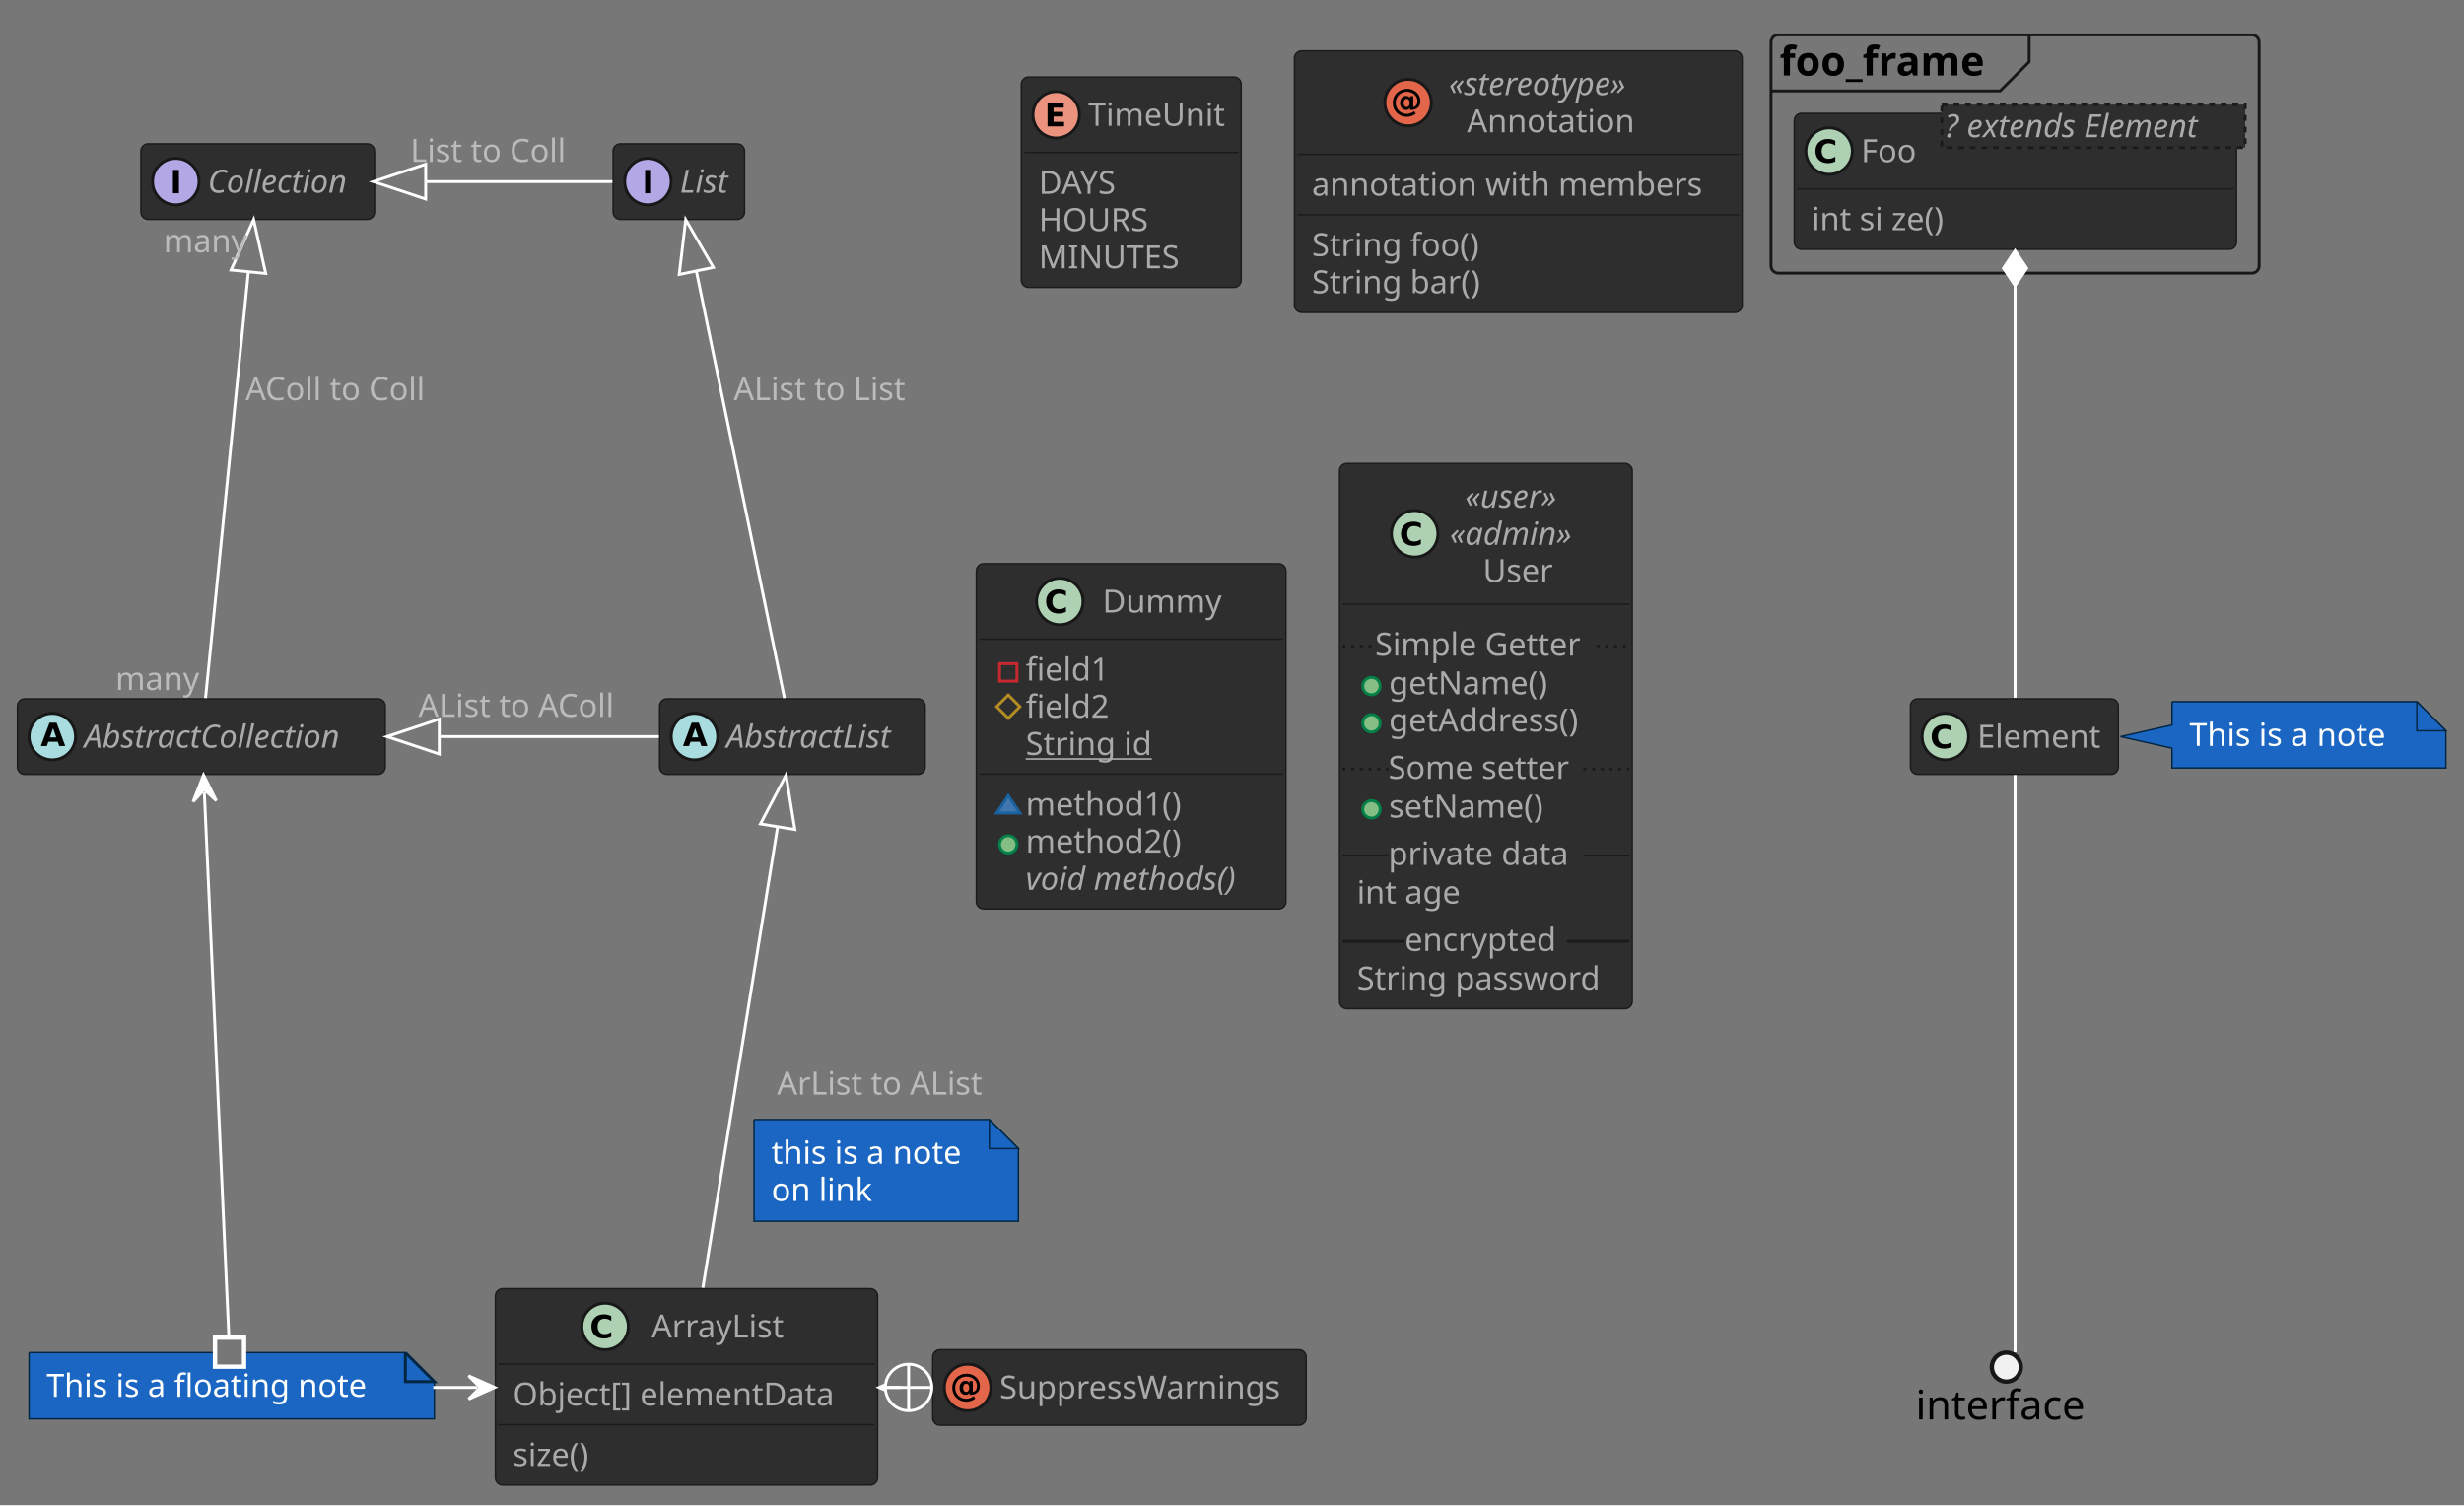
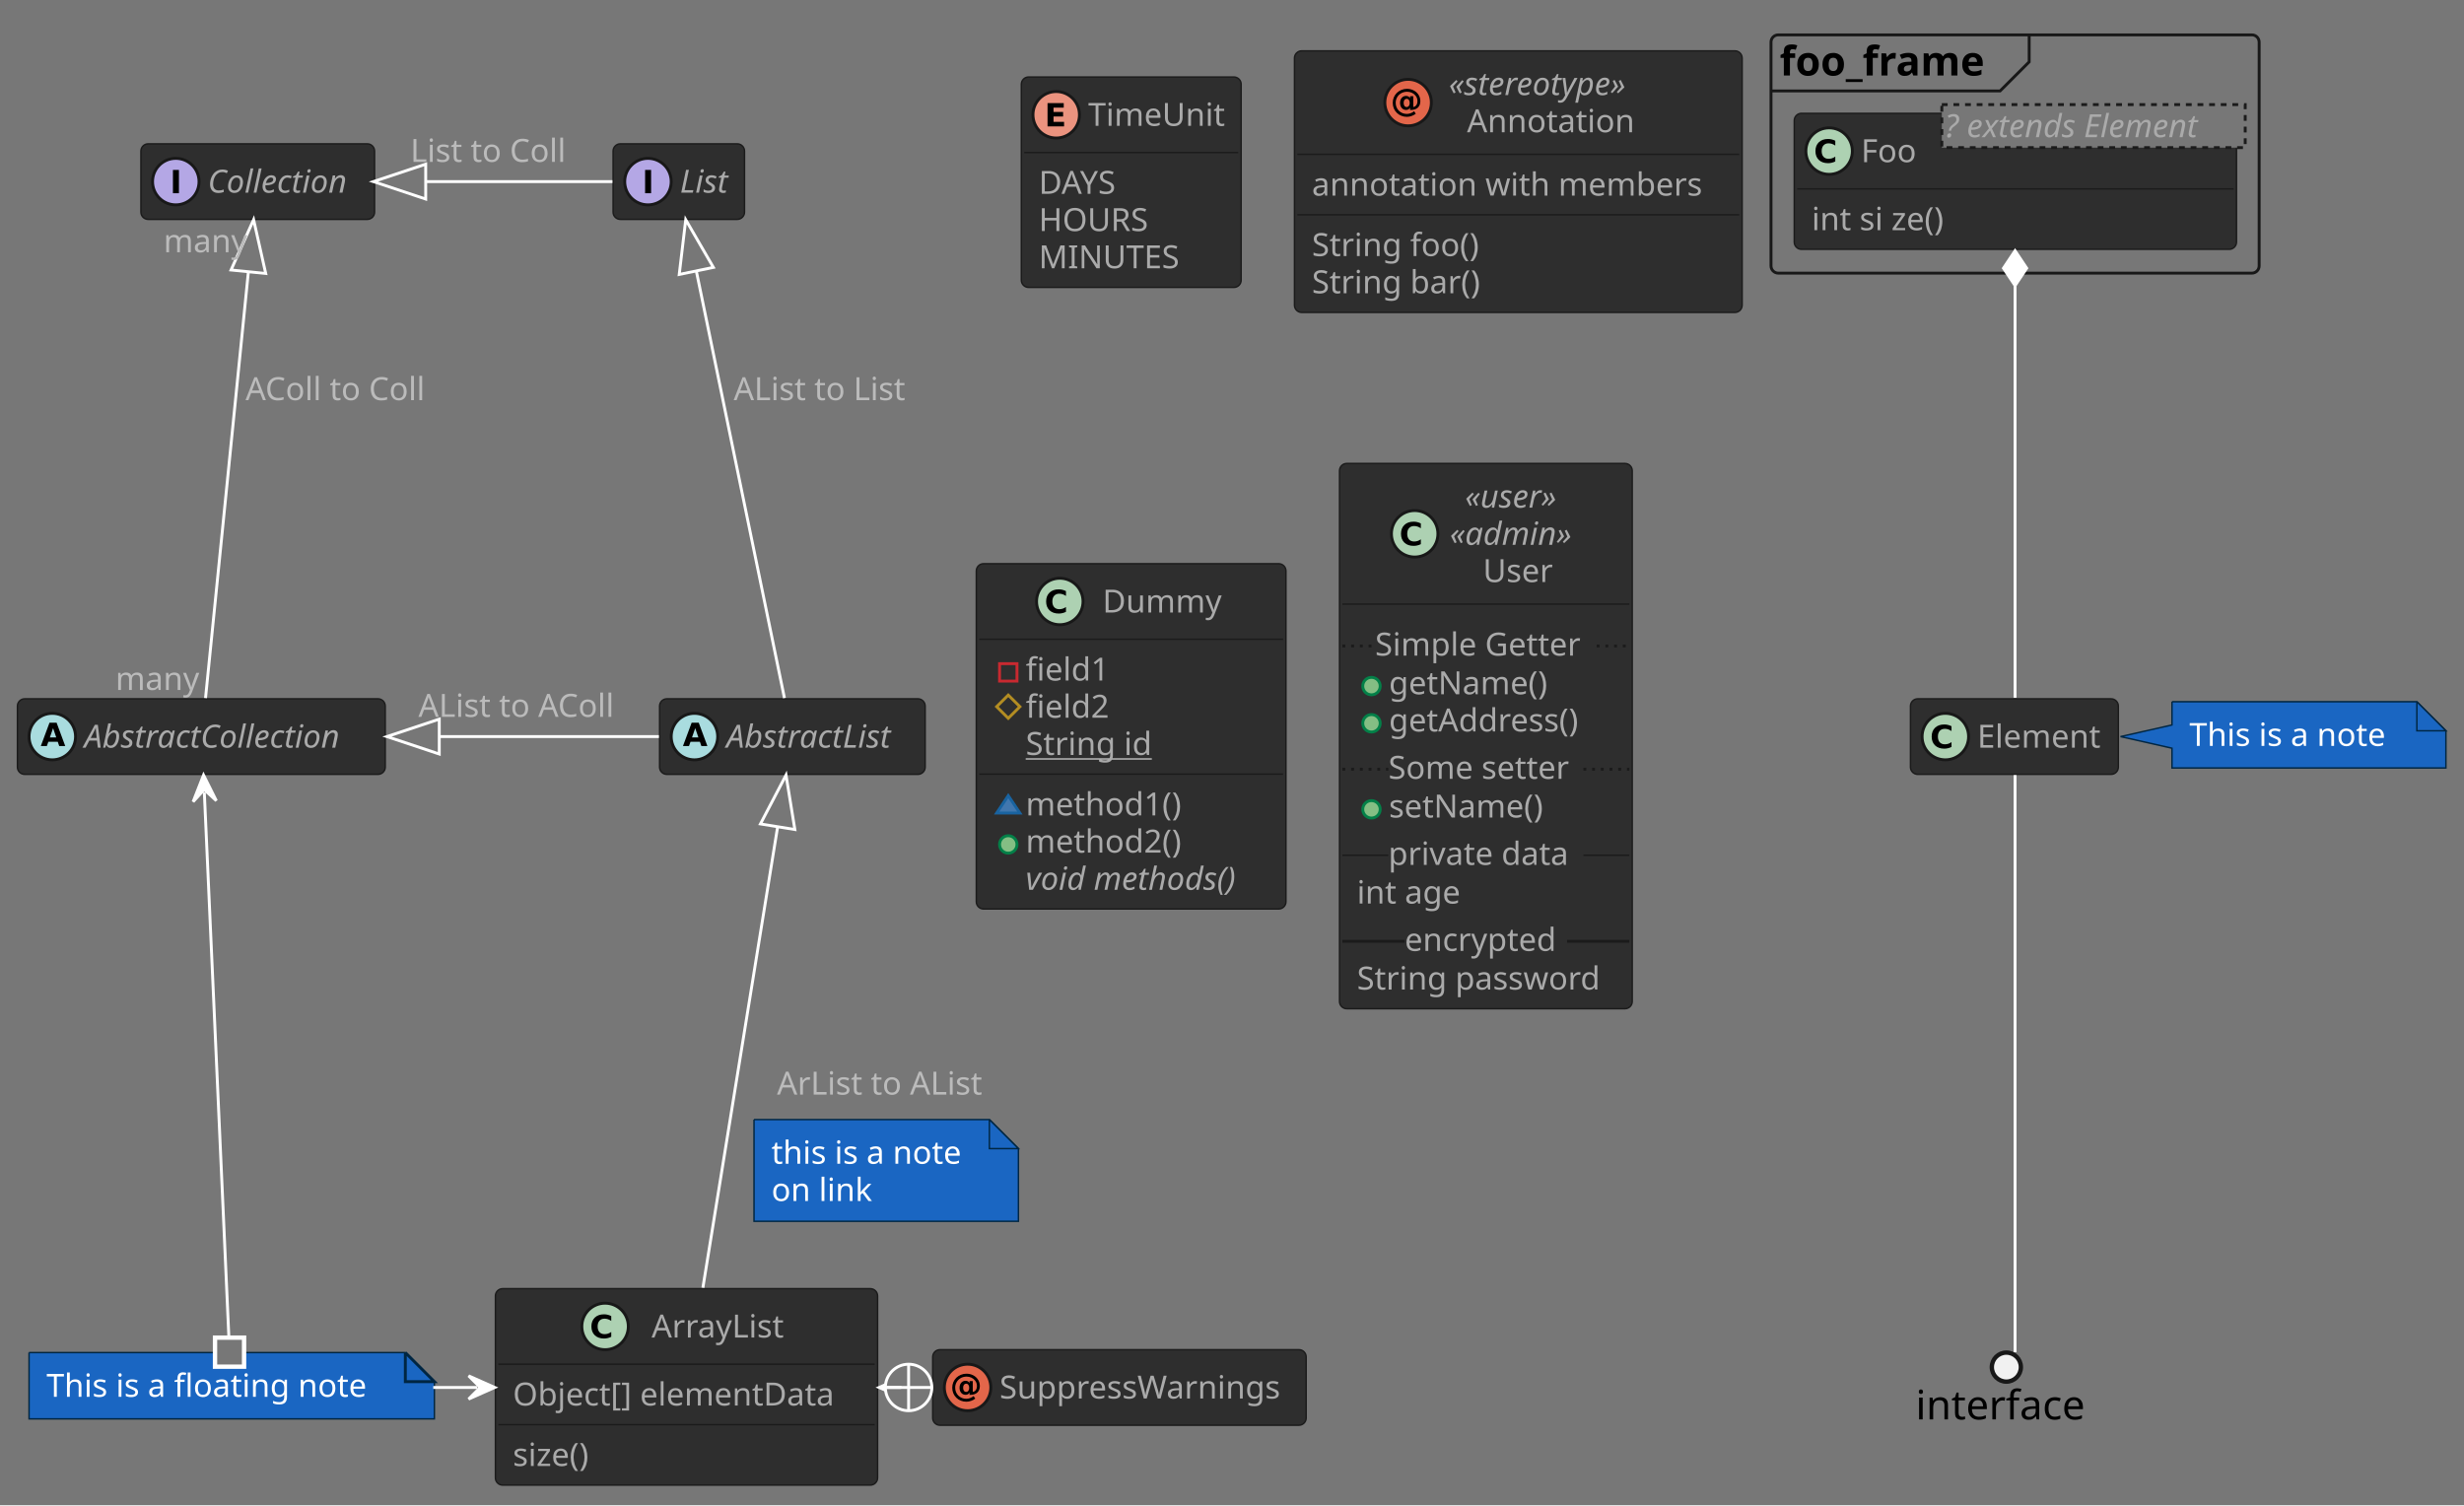
<svg xmlns="http://www.w3.org/2000/svg" contentStyleType="text/css" height="518px" preserveAspectRatio="none" style="width:848px;height:518px;background:#777777;" version="1.1" viewBox="0 0 848 518" width="848px" zoomAndPan="magnify">
  <defs />
  <g>
    <rect fill="#777777" height="518" style="stroke:none;stroke-width:1.0;" width="848" x="0" y="0" />
    <g id="cluster_foo_frame">
      <rect fill="none" height="82" rx="2.5" ry="2.5" style="stroke:#181818;stroke-width:1.0;" width="168" x="609.5" y="12" />
      <path d="M698.352,12 L698.352,21.297 L688.352,31.297 L609.5,31.297 " fill="none" style="stroke:#181818;stroke-width:1.0;" />
      <text fill="#000000" font-family="sans-serif" font-size="14" font-weight="bold" lengthAdjust="spacing" textLength="78.853" x="612.5" y="25.995">foo_frame</text>
    </g>
    <g id="elem_AbstractList">
      <rect codeLine="7" fill="#2E2E2E" height="26" id="AbstractList" rx="2.5" ry="2.5" style="stroke:#1B1B1B;stroke-width:0.5;" width="91.404" x="227" y="240.5" />
      <ellipse cx="239" cy="253.5" fill="#A9DCDF" rx="8" ry="8" style="stroke:#181818;stroke-width:1.0;" />
      <path d="M240.875,255.281 L237.641,255.281 L237.125,256.75 L235.047,256.75 L238.031,248.734 L240.484,248.734 L243.453,256.75 L241.375,256.75 L240.875,255.281 Z M238.156,253.797 L240.359,253.797 L239.266,250.609 L238.156,253.797 Z " fill="#000000" />
      <text fill="#AAAAAA" font-family="Verdana" font-size="11" font-style="italic" lengthAdjust="spacing" textLength="65.404" x="250" y="257.308">AbstractList</text>
    </g>
    <g id="elem_AbstractCollection">
      <rect codeLine="8" fill="#2E2E2E" height="26" id="AbstractCollection" rx="2.5" ry="2.5" style="stroke:#1B1B1B;stroke-width:0.5;" width="126.585" x="6" y="240.5" />
      <ellipse cx="18" cy="253.5" fill="#A9DCDF" rx="8" ry="8" style="stroke:#181818;stroke-width:1.0;" />
      <path d="M19.875,255.281 L16.641,255.281 L16.125,256.75 L14.047,256.75 L17.031,248.734 L19.484,248.734 L22.453,256.75 L20.375,256.75 L19.875,255.281 Z M17.156,253.797 L19.359,253.797 L18.266,250.609 L17.156,253.797 Z " fill="#000000" />
      <text fill="#AAAAAA" font-family="Verdana" font-size="11" font-style="italic" lengthAdjust="spacing" textLength="100.585" x="29" y="257.308">AbstractCollection</text>
    </g>
    <g id="elem_List">
      <rect codeLine="9" fill="#2E2E2E" height="26" id="List" rx="2.5" ry="2.5" style="stroke:#1B1B1B;stroke-width:0.5;" width="45.228" x="211" y="49.5" />
      <ellipse cx="223" cy="62.5" fill="#B4A7E5" rx="8" ry="8" style="stroke:#181818;stroke-width:1.0;" />
      <path d="M222.016,58.484 L224.078,58.484 L224.078,66.5 L222.016,66.5 L222.016,58.484 Z " fill="#000000" />
      <text fill="#AAAAAA" font-family="Verdana" font-size="11" font-style="italic" lengthAdjust="spacing" textLength="19.229" x="234" y="66.308">List</text>
    </g>
    <g id="elem_Collection">
      <rect codeLine="10" fill="#2E2E2E" height="26" id="Collection" rx="2.5" ry="2.5" style="stroke:#1B1B1B;stroke-width:0.5;" width="80.409" x="48.5" y="49.5" />
      <ellipse cx="60.5" cy="62.5" fill="#B4A7E5" rx="8" ry="8" style="stroke:#181818;stroke-width:1.0;" />
      <path d="M59.516,58.484 L61.578,58.484 L61.578,66.5 L59.516,66.5 L59.516,58.484 Z " fill="#000000" />
      <text fill="#AAAAAA" font-family="Verdana" font-size="11" font-style="italic" lengthAdjust="spacing" textLength="54.409" x="71.5" y="66.308">Collection</text>
    </g>
    <g id="elem_ArrayList">
      <rect codeLine="20" fill="#2E2E2E" height="67.609" id="ArrayList" rx="2.5" ry="2.5" style="stroke:#1B1B1B;stroke-width:0.5;" width="131.528" x="170.5" y="443.5" />
      <ellipse cx="208.24" cy="456.5" fill="#ADD1B2" rx="8" ry="8" style="stroke:#181818;stroke-width:1.0;" />
      <path d="M210.365,460.062 Q209.787,460.359 209.162,460.5 Q208.552,460.656 207.88,460.656 Q205.88,460.656 204.708,459.547 Q203.537,458.422 203.537,456.5 Q203.537,454.578 204.708,453.453 Q205.88,452.328 207.88,452.328 Q208.552,452.328 209.162,452.484 Q209.787,452.641 210.365,452.938 L210.365,454.594 Q209.787,454.203 209.224,454.016 Q208.662,453.828 208.052,453.828 Q206.943,453.828 206.302,454.547 Q205.677,455.25 205.677,456.5 Q205.677,457.734 206.302,458.453 Q206.943,459.156 208.052,459.156 Q208.662,459.156 209.224,458.984 Q209.787,458.797 210.365,458.406 L210.365,460.062 Z " fill="#000000" />
      <text fill="#AAAAAA" font-family="Verdana" font-size="11" lengthAdjust="spacing" textLength="49.049" x="224.24" y="460.308">ArrayList</text>
      <line style="stroke:#1B1B1B;stroke-width:0.5;" x1="171.5" x2="301.028" y1="469.5" y2="469.5" />
      <text fill="#AAAAAA" font-family="sans-serif" font-size="11" lengthAdjust="spacing" textLength="119.528" x="176.5" y="483.71">Object[] elementData</text>
      <line style="stroke:#1B1B1B;stroke-width:0.5;" x1="171.5" x2="301.028" y1="490.305" y2="490.305" />
      <text fill="#AAAAAA" font-family="sans-serif" font-size="11" lengthAdjust="spacing" textLength="29.912" x="176.5" y="504.515">size()</text>
    </g>
    <g id="elem_TimeUnit">
      <rect codeLine="25" fill="#2E2E2E" height="72.414" id="TimeUnit" rx="2.5" ry="2.5" style="stroke:#1B1B1B;stroke-width:0.5;" width="75.65" x="351.5" y="26.5" />
      <ellipse cx="363.5" cy="39.5" fill="#EB937F" rx="8" ry="8" style="stroke:#181818;stroke-width:1.0;" />
      <path d="M360.516,35.484 L366.094,35.484 L366.094,37.047 L362.578,37.047 L362.578,38.531 L365.875,38.531 L365.875,40.094 L362.578,40.094 L362.578,41.938 L366.203,41.938 L366.203,43.5 L360.516,43.5 L360.516,35.484 Z " fill="#000000" />
      <text fill="#AAAAAA" font-family="Verdana" font-size="11" lengthAdjust="spacing" textLength="49.65" x="374.5" y="43.308">TimeUnit</text>
      <line style="stroke:#1B1B1B;stroke-width:0.5;" x1="352.5" x2="426.15" y1="52.5" y2="52.5" />
      <text fill="#AAAAAA" font-family="sans-serif" font-size="11" lengthAdjust="spacing" textLength="29.697" x="357.5" y="66.71">DAYS</text>
      <text fill="#AAAAAA" font-family="sans-serif" font-size="11" lengthAdjust="spacing" textLength="39.606" x="357.5" y="79.515">HOURS</text>
      <text fill="#AAAAAA" font-family="sans-serif" font-size="11" lengthAdjust="spacing" textLength="49.666" x="357.5" y="92.32">MINUTES</text>
    </g>
    <g id="elem_SuppressWarnings">
      <rect codeLine="31" fill="#2E2E2E" height="26" id="SuppressWarnings" rx="2.5" ry="2.5" style="stroke:#1B1B1B;stroke-width:0.5;" width="128.523" x="321" y="464.5" />
      <ellipse cx="333" cy="477.5" fill="#E3664A" rx="8" ry="8" style="stroke:#181818;stroke-width:1.0;" />
      <path d="M331.469,477.609 Q331.469,478.266 331.75,478.656 Q332.031,479.031 332.516,479.031 Q332.984,479.031 333.266,478.656 Q333.562,478.266 333.562,477.609 Q333.562,476.953 333.266,476.578 Q332.984,476.203 332.5,476.203 Q332.031,476.203 331.75,476.578 Q331.469,476.953 331.469,477.609 Z M333.672,479.219 Q333.5,479.609 333.141,479.828 Q332.797,480.031 332.312,480.031 Q331.391,480.031 330.812,479.359 Q330.234,478.688 330.234,477.609 Q330.234,476.547 330.812,475.875 Q331.391,475.203 332.312,475.203 Q332.797,475.203 333.141,475.422 Q333.5,475.625 333.672,476.016 L333.672,475.312 L334.781,475.312 L334.781,479.031 Q335.453,478.922 335.828,478.391 Q336.219,477.844 336.219,477 Q336.219,476.469 336.062,476 Q335.906,475.531 335.594,475.141 Q335.078,474.484 334.312,474.125 Q333.547,473.766 332.656,473.766 Q332.031,473.766 331.453,473.938 Q330.891,474.094 330.406,474.422 Q329.609,474.938 329.172,475.781 Q328.734,476.609 328.734,477.578 Q328.734,478.391 329.016,479.094 Q329.297,479.781 329.844,480.328 Q330.391,480.844 331.078,481.125 Q331.781,481.406 332.562,481.406 Q333.234,481.406 333.906,481.141 Q334.594,480.891 335.078,480.469 L335.641,481.344 Q334.969,481.859 334.172,482.125 Q333.391,482.406 332.578,482.406 Q331.578,482.406 330.688,482.047 Q329.812,481.703 329.125,481.031 Q328.438,480.359 328.078,479.484 Q327.719,478.594 327.719,477.578 Q327.719,476.609 328.078,475.719 Q328.453,474.828 329.125,474.156 Q329.812,473.5 330.703,473.141 Q331.609,472.766 332.578,472.766 Q333.781,472.766 334.766,473.234 Q335.75,473.688 336.406,474.547 Q336.812,475.078 337.016,475.703 Q337.219,476.312 337.219,476.984 Q337.219,478.438 336.344,479.25 Q335.469,480.047 333.875,480.047 L333.672,480.047 L333.672,479.219 Z " fill="#000000" />
      <text fill="#AAAAAA" font-family="Verdana" font-size="11" lengthAdjust="spacing" textLength="102.523" x="344" y="481.308">SuppressWarnings</text>
    </g>
    <g id="elem_Annotation">
      <rect codeLine="33" fill="#2E2E2E" height="90.023" id="Annotation" rx="2.5" ry="2.5" style="stroke:#1B1B1B;stroke-width:0.5;" width="154.071" x="445.5" y="17.5" />
      <ellipse cx="484.603" cy="35.305" fill="#E3664A" rx="8" ry="8" style="stroke:#181818;stroke-width:1.0;" />
      <path d="M483.072,35.414 Q483.072,36.07 483.353,36.461 Q483.635,36.836 484.119,36.836 Q484.588,36.836 484.869,36.461 Q485.166,36.07 485.166,35.414 Q485.166,34.758 484.869,34.383 Q484.588,34.008 484.103,34.008 Q483.635,34.008 483.353,34.383 Q483.072,34.758 483.072,35.414 Z M485.275,37.023 Q485.103,37.414 484.744,37.633 Q484.4,37.836 483.916,37.836 Q482.994,37.836 482.416,37.164 Q481.838,36.492 481.838,35.414 Q481.838,34.352 482.416,33.68 Q482.994,33.008 483.916,33.008 Q484.4,33.008 484.744,33.227 Q485.103,33.43 485.275,33.82 L485.275,33.117 L486.385,33.117 L486.385,36.836 Q487.056,36.727 487.431,36.195 Q487.822,35.648 487.822,34.805 Q487.822,34.273 487.666,33.805 Q487.51,33.336 487.197,32.945 Q486.681,32.289 485.916,31.93 Q485.15,31.57 484.26,31.57 Q483.635,31.57 483.056,31.742 Q482.494,31.898 482.01,32.227 Q481.213,32.742 480.775,33.586 Q480.338,34.414 480.338,35.383 Q480.338,36.195 480.619,36.898 Q480.9,37.586 481.447,38.133 Q481.994,38.648 482.681,38.93 Q483.385,39.211 484.166,39.211 Q484.838,39.211 485.51,38.945 Q486.197,38.695 486.681,38.273 L487.244,39.148 Q486.572,39.664 485.775,39.93 Q484.994,40.211 484.181,40.211 Q483.181,40.211 482.291,39.852 Q481.416,39.508 480.728,38.836 Q480.041,38.164 479.681,37.289 Q479.322,36.398 479.322,35.383 Q479.322,34.414 479.681,33.523 Q480.056,32.633 480.728,31.961 Q481.416,31.305 482.306,30.945 Q483.213,30.57 484.181,30.57 Q485.385,30.57 486.369,31.039 Q487.353,31.492 488.01,32.352 Q488.416,32.883 488.619,33.508 Q488.822,34.117 488.822,34.789 Q488.822,36.242 487.947,37.055 Q487.072,37.852 485.478,37.852 L485.275,37.852 L485.275,37.023 Z " fill="#000000" />
      <text fill="#AAAAAA" font-family="sans-serif" font-size="11" font-style="italic" lengthAdjust="spacing" textLength="72.864" x="498.603" y="32.71">«stereotype»</text>
      <text fill="#AAAAAA" font-family="Verdana" font-size="11" lengthAdjust="spacing" textLength="60.323" x="504.874" y="45.515">Annotation</text>
      <line style="stroke:#1B1B1B;stroke-width:0.5;" x1="446.5" x2="598.571" y1="53.109" y2="53.109" />
      <text fill="#AAAAAA" font-family="sans-serif" font-size="11" lengthAdjust="spacing" textLength="142.071" x="451.5" y="67.32">annotation with members</text>
      <line style="stroke:#1B1B1B;stroke-width:0.5;" x1="446.5" x2="598.571" y1="73.914" y2="73.914" />
      <text fill="#AAAAAA" font-family="sans-serif" font-size="11" lengthAdjust="spacing" textLength="62.24" x="451.5" y="88.124">String foo()</text>
      <text fill="#AAAAAA" font-family="sans-serif" font-size="11" lengthAdjust="spacing" textLength="63.153" x="451.5" y="100.929">String bar()</text>
    </g>
    <g id="elem_Dummy">
      <rect codeLine="39" fill="#2E2E2E" height="118.828" id="Dummy" rx="2.5" ry="2.5" style="stroke:#1B1B1B;stroke-width:0.5;" width="106.569" x="336" y="194" />
      <ellipse cx="364.734" cy="207" fill="#ADD1B2" rx="8" ry="8" style="stroke:#181818;stroke-width:1.0;" />
      <path d="M366.859,210.562 Q366.281,210.859 365.656,211 Q365.046,211.156 364.375,211.156 Q362.375,211.156 361.203,210.047 Q360.031,208.922 360.031,207 Q360.031,205.078 361.203,203.953 Q362.375,202.828 364.375,202.828 Q365.046,202.828 365.656,202.984 Q366.281,203.141 366.859,203.438 L366.859,205.094 Q366.281,204.703 365.718,204.516 Q365.156,204.328 364.546,204.328 Q363.437,204.328 362.796,205.047 Q362.171,205.75 362.171,207 Q362.171,208.234 362.796,208.953 Q363.437,209.656 364.546,209.656 Q365.156,209.656 365.718,209.484 Q366.281,209.297 366.859,208.906 L366.859,210.562 Z " fill="#000000" />
      <text fill="#AAAAAA" font-family="Verdana" font-size="11" lengthAdjust="spacing" textLength="43.382" x="379.453" y="210.808">Dummy</text>
      <line style="stroke:#1B1B1B;stroke-width:0.5;" x1="337" x2="441.569" y1="220" y2="220" />
      <rect fill="none" height="6" style="stroke:#C82930;stroke-width:1.0;" width="6" x="344" y="228.402" />
      <text fill="#AAAAAA" font-family="sans-serif" font-size="11" lengthAdjust="spacing" textLength="30.733" x="353" y="234.21">field1</text>
      <polygon fill="none" points="347,239.207,351,243.207,347,247.207,343,243.207" style="stroke:#B38D22;stroke-width:1.0;" />
      <text fill="#AAAAAA" font-family="sans-serif" font-size="11" lengthAdjust="spacing" textLength="30.733" x="353" y="247.015">field2</text>
      <text fill="#AAAAAA" font-family="sans-serif" font-size="11" lengthAdjust="spacing" text-decoration="underline" textLength="46.363" x="353" y="259.82">String id</text>
      <line style="stroke:#1B1B1B;stroke-width:0.5;" x1="337" x2="441.569" y1="266.414" y2="266.414" />
      <polygon fill="#4177AF" points="347,273.816,343,279.816,351,279.816" style="stroke:#1963A0;stroke-width:1.0;" />
      <text fill="#AAAAAA" font-family="sans-serif" font-size="11" lengthAdjust="spacing" textLength="58.062" x="353" y="280.625">method1()</text>
      <ellipse cx="347" cy="290.621" fill="#84BE84" rx="3" ry="3" style="stroke:#038048;stroke-width:1.0;" />
      <text fill="#AAAAAA" font-family="sans-serif" font-size="11" lengthAdjust="spacing" textLength="58.062" x="353" y="293.429">method2()</text>
      <text fill="#AAAAAA" font-family="sans-serif" font-size="11" font-style="italic" lengthAdjust="spacing" textLength="83.569" x="353" y="306.234">void methods()</text>
    </g>
    <g id="elem_N1">
      <path d="M10,465.5 L10,488.305 L149.497,488.305 L149.497,475.5 L139.497,465.5 L10,465.5 " fill="#1A66C2" style="stroke:#002642;stroke-width:0.5;" />
      <path d="M139.497,465.5 L139.497,475.5 L149.497,475.5 L139.497,465.5 " fill="#1A66C2" style="stroke:#002642;stroke-width:1.0;" />
      <text fill="#FFFFFF" font-family="Verdana" font-size="11" lengthAdjust="spacing" textLength="118.497" x="16" y="480.71">This is a floating note</text>
    </g>
    <g id="elem_Element">
      <rect fill="#2E2E2E" height="26" id="Element" rx="2.5" ry="2.5" style="stroke:#1B1B1B;stroke-width:0.5;" width="71.541" x="657.5" y="240.5" />
      <ellipse cx="669.5" cy="253.5" fill="#ADD1B2" rx="8" ry="8" style="stroke:#181818;stroke-width:1.0;" />
      <path d="M671.625,257.062 Q671.047,257.359 670.422,257.5 Q669.812,257.656 669.141,257.656 Q667.141,257.656 665.969,256.547 Q664.797,255.422 664.797,253.5 Q664.797,251.578 665.969,250.453 Q667.141,249.328 669.141,249.328 Q669.812,249.328 670.422,249.484 Q671.047,249.641 671.625,249.938 L671.625,251.594 Q671.047,251.203 670.484,251.016 Q669.922,250.828 669.312,250.828 Q668.203,250.828 667.562,251.547 Q666.938,252.25 666.938,253.5 Q666.938,254.734 667.562,255.453 Q668.203,256.156 669.312,256.156 Q669.922,256.156 670.484,255.984 Q671.047,255.797 671.625,255.406 L671.625,257.062 Z " fill="#000000" />
      <text fill="#AAAAAA" font-family="Verdana" font-size="11" lengthAdjust="spacing" textLength="45.541" x="680.5" y="257.308">Element</text>
    </g>
    <g id="elem_Elementlol26">
      <ellipse cx="690.5" cy="470.5" fill="#F1F1F1" rx="5" ry="5" style="stroke:#181818;stroke-width:1.5;" />
    </g>
    <text fill="#000000" font-family="sans-serif" font-size="14" lengthAdjust="spacing" textLength="62.44" x="659.28" y="488.495">interface</text>
    <g id="elem_GMN31">
      <path d="M747.5,241.5 L747.5,249.5 L729.797,253.5 L747.5,257.5 L747.5,264.305 A0,0 0 0 0 747.5,264.305 L841.778,264.305 A0,0 0 0 0 841.778,264.305 L841.778,251.5 L831.778,241.5 L747.5,241.5 A0,0 0 0 0 747.5,241.5 " fill="#1A66C2" style="stroke:#002642;stroke-width:0.5;" />
      <path d="M831.778,241.5 L831.778,251.5 L841.778,251.5 L831.778,241.5 " fill="#1A66C2" style="stroke:#002642;stroke-width:0.5;" />
      <text fill="#FFFFFF" font-family="Verdana" font-size="11" lengthAdjust="spacing" textLength="73.278" x="753.5" y="256.71">This is a note</text>
    </g>
    <g id="elem_User">
      <rect codeLine="69" fill="#2E2E2E" height="187.656" id="User" rx="2.5" ry="2.5" style="stroke:#1B1B1B;stroke-width:0.5;" width="100.741" x="461" y="159.5" />
      <ellipse cx="486.867" cy="183.707" fill="#ADD1B2" rx="8" ry="8" style="stroke:#181818;stroke-width:1.0;" />
      <path d="M488.992,187.269 Q488.414,187.566 487.789,187.707 Q487.179,187.863 486.507,187.863 Q484.507,187.863 483.336,186.754 Q482.164,185.629 482.164,183.707 Q482.164,181.785 483.336,180.66 Q484.507,179.535 486.507,179.535 Q487.179,179.535 487.789,179.691 Q488.414,179.848 488.992,180.144 L488.992,181.801 Q488.414,181.41 487.851,181.223 Q487.289,181.035 486.679,181.035 Q485.57,181.035 484.929,181.754 Q484.304,182.457 484.304,183.707 Q484.304,184.941 484.929,185.66 Q485.57,186.363 486.679,186.363 Q487.289,186.363 487.851,186.191 Q488.414,186.004 488.992,185.613 L488.992,187.269 Z " fill="#000000" />
      <text fill="#AAAAAA" font-family="sans-serif" font-size="11" font-style="italic" lengthAdjust="spacing" textLength="37.453" x="504.185" y="174.71">«user»</text>
      <text fill="#AAAAAA" font-family="sans-serif" font-size="11" font-style="italic" lengthAdjust="spacing" textLength="47.926" x="498.948" y="187.515">«admin»</text>
      <text fill="#AAAAAA" font-family="Verdana" font-size="11" lengthAdjust="spacing" textLength="25.072" x="510.375" y="200.32">User</text>
      <line style="stroke:#1B1B1B;stroke-width:0.5;" x1="462" x2="560.741" y1="207.914" y2="207.914" />
      <ellipse cx="472" cy="236.121" fill="#84BE84" rx="3" ry="3" style="stroke:#038048;stroke-width:1.0;" />
      <text fill="#AAAAAA" font-family="sans-serif" font-size="11" lengthAdjust="spacing" textLength="59.098" x="478" y="238.929">getName()</text>
      <ellipse cx="472" cy="248.926" fill="#84BE84" rx="3" ry="3" style="stroke:#038048;stroke-width:1.0;" />
      <text fill="#AAAAAA" font-family="sans-serif" font-size="11" lengthAdjust="spacing" textLength="70.888" x="478" y="251.734">getAddress()</text>
      <line style="stroke:#1B1B1B;stroke-width:1.0;stroke-dasharray:1.0,2.0;" x1="462" x2="473.238" y1="222.316" y2="222.316" />
      <text fill="#AAAAAA" font-family="sans-serif" font-size="11" lengthAdjust="spacing" textLength="76.264" x="473.238" y="225.625">Simple Getter</text>
      <line style="stroke:#1B1B1B;stroke-width:1.0;stroke-dasharray:1.0,2.0;" x1="549.503" x2="560.741" y1="222.316" y2="222.316" />
      <ellipse cx="472" cy="278.535" fill="#84BE84" rx="3" ry="3" style="stroke:#038048;stroke-width:1.0;" />
      <text fill="#AAAAAA" font-family="sans-serif" font-size="11" lengthAdjust="spacing" textLength="57.847" x="478" y="281.343">setName()</text>
      <line style="stroke:#1B1B1B;stroke-width:1.0;stroke-dasharray:1.0,2.0;" x1="462" x2="477.817" y1="264.731" y2="264.731" />
      <text fill="#AAAAAA" font-family="sans-serif" font-size="11" lengthAdjust="spacing" textLength="67.106" x="477.817" y="268.039">Some setter</text>
      <line style="stroke:#1B1B1B;stroke-width:1.0;stroke-dasharray:1.0,2.0;" x1="544.924" x2="560.741" y1="264.731" y2="264.731" />
      <text fill="#AAAAAA" font-family="sans-serif" font-size="11" lengthAdjust="spacing" textLength="38.328" x="467" y="310.953">int age</text>
      <line style="stroke:#1B1B1B;stroke-width:0.5;" x1="462" x2="477.788" y1="294.34" y2="294.34" />
      <text fill="#AAAAAA" font-family="sans-serif" font-size="11" lengthAdjust="spacing" textLength="67.165" x="477.788" y="297.648">private data</text>
      <line style="stroke:#1B1B1B;stroke-width:0.5;" x1="544.953" x2="560.741" y1="294.34" y2="294.34" />
      <text fill="#AAAAAA" font-family="sans-serif" font-size="11" lengthAdjust="spacing" textLength="88.741" x="467" y="340.562">String password</text>
      <line style="stroke:#1B1B1B;stroke-width:1.0;" x1="462" x2="483.438" y1="323.949" y2="323.949" />
      <text fill="#AAAAAA" font-family="sans-serif" font-size="11" lengthAdjust="spacing" textLength="55.865" x="483.438" y="327.257">encrypted</text>
      <line style="stroke:#1B1B1B;stroke-width:1.0;" x1="539.303" x2="560.741" y1="323.949" y2="323.949" />
    </g>
    <g id="elem_Foo">
      <rect codeLine="54" fill="#2E2E2E" height="46.805" id="Foo" rx="2.5" ry="2.5" style="stroke:#1B1B1B;stroke-width:0.5;" width="152.203" x="617.5" y="39" />
      <ellipse cx="629.5" cy="52" fill="#ADD1B2" rx="8" ry="8" style="stroke:#181818;stroke-width:1.0;" />
      <path d="M631.625,55.562 Q631.047,55.859 630.422,56 Q629.812,56.156 629.141,56.156 Q627.141,56.156 625.969,55.047 Q624.797,53.922 624.797,52 Q624.797,50.078 625.969,48.953 Q627.141,47.828 629.141,47.828 Q629.812,47.828 630.422,47.984 Q631.047,48.141 631.625,48.438 L631.625,50.094 Q631.047,49.703 630.484,49.516 Q629.922,49.328 629.312,49.328 Q628.203,49.328 627.562,50.047 Q626.938,50.75 626.938,52 Q626.938,53.234 627.562,53.953 Q628.203,54.656 629.312,54.656 Q629.922,54.656 630.484,54.484 Q631.047,54.297 631.625,53.906 L631.625,55.562 Z " fill="#000000" />
      <text fill="#AAAAAA" font-family="Verdana" font-size="11" lengthAdjust="spacing" textLength="19.787" x="640.5" y="55.808">Foo</text>
-       <rect fill="#2E2E2E" height="14.805" style="stroke:#1B1B1B;stroke-width:1.0;stroke-dasharray:2.0,2.0;" width="104.416" x="668.287" y="36" />
+       <rect fill="#777777" height="14.805" style="stroke:#1B1B1B;stroke-width:1.0;stroke-dasharray:2.0,2.0;" width="104.416" x="668.287" y="36" />
      <text fill="#AAAAAA" font-family="sans-serif" font-size="11" font-style="italic" lengthAdjust="spacing" textLength="102.416" x="669.287" y="47.21">? extends Element</text>
      <line style="stroke:#1B1B1B;stroke-width:0.5;" x1="618.5" x2="768.703" y1="65" y2="65" />
      <text fill="#AAAAAA" font-family="sans-serif" font-size="11" lengthAdjust="spacing" textLength="51.246" x="623.5" y="79.21">int si ze()</text>
    </g>
    <polygon fill="none" points="235.999,75.61,233.76,94.451,245.513,92.026,235.999,75.61" style="stroke:#FFFFFF;stroke-width:1.0;" />
    <path d="M239.637,93.239 C246.664,127.295 262.908,206.016 269.971,240.246 " fill="none" style="stroke:#FFFFFF;stroke-width:1.0;" />
    <text fill="#BBBBBB" font-family="Verdana" font-size="11" lengthAdjust="spacing" textLength="64.018" x="252.5" y="137.71">AList to List</text>
    <polygon fill="none" points="87.283,75.61,79.512,92.92,91.452,94.12,87.283,75.61" style="stroke:#FFFFFF;stroke-width:1.0;" />
    <path d="M85.482,93.52 C82.058,127.576 74.173,206.016 70.732,240.246 " fill="none" style="stroke:#FFFFFF;stroke-width:1.0;" />
    <text fill="#BBBBBB" font-family="Verdana" font-size="11" lengthAdjust="spacing" textLength="66.607" x="84.5" y="137.71">AColl to Coll</text>
    <text fill="#BBBBBB" font-family="Verdana" font-size="11" lengthAdjust="spacing" textLength="30.938" x="39.732" y="237.456">many</text>
    <text fill="#BBBBBB" font-family="Verdana" font-size="11" lengthAdjust="spacing" textLength="30.938" x="56.283" y="86.821">many</text>
    <polygon fill="none" points="128.506,62.5,146.506,68.5,146.506,56.5,128.506,62.5" style="stroke:#FFFFFF;stroke-width:1.0;" />
    <path d="M146.506,62.5 C172.995,62.5 188.781,62.5 210.767,62.5 " fill="none" style="stroke:#FFFFFF;stroke-width:1.0;" />
    <text fill="#BBBBBB" font-family="Verdana" font-size="11" lengthAdjust="spacing" textLength="57.788" x="141.25" y="55.71">List to Coll</text>
    <polygon fill="none" points="133.173,253.5,151.173,259.5,151.173,247.5,133.173,253.5" style="stroke:#FFFFFF;stroke-width:1.0;" />
    <path d="M151.173,253.5 C181.522,253.5 199.134,253.5 226.758,253.5 " fill="none" style="stroke:#FFFFFF;stroke-width:1.0;" />
    <text fill="#BBBBBB" font-family="Verdana" font-size="11" lengthAdjust="spacing" textLength="72.837" x="144" y="246.71">AList to AColl</text>
    <polygon fill="none" points="270.513,266.752,261.709,283.559,273.555,285.48,270.513,266.752" style="stroke:#FFFFFF;stroke-width:1.0;" />
    <path d="M267.632,284.52 C262.237,317.788 250.056,392.907 241.904,443.176 " fill="none" style="stroke:#FFFFFF;stroke-width:1.0;" />
    <text fill="#BBBBBB" font-family="Verdana" font-size="11" lengthAdjust="spacing" textLength="76.065" x="267.403" y="376.71">ArList to AList</text>
    <path d="M259.5,385.305 L259.5,420.305 L350.5,420.305 L350.5,395.305 L340.5,385.305 L259.5,385.305 " fill="#1A66C2" style="stroke:#002642;stroke-width:0.5;" />
    <path d="M340.5,385.305 L340.5,395.305 L350.5,395.305 L340.5,385.305 " fill="#1A66C2" style="stroke:#002642;stroke-width:0.5;" />
    <text fill="#FFFFFF" font-family="Verdana" font-size="11" lengthAdjust="spacing" textLength="70.872" x="265.5" y="400.515">this is a note</text>
    <text fill="#FFFFFF" font-family="Verdana" font-size="11" lengthAdjust="spacing" textLength="36.652" x="265.5" y="413.32">on link</text>
    <polygon fill="#FFFFFF" points="302.56,477.5,311.56,481.5,307.56,477.5,311.56,473.5,302.56,477.5" style="stroke:#FFFFFF;stroke-width:1.0;" />
    <ellipse cx="312.704" cy="477.5" fill="#777777" rx="8" ry="8" style="stroke:#FFFFFF;stroke-width:1.0;" />
    <line style="stroke:#FFFFFF;stroke-width:1.0;" x1="304.704" x2="320.704" y1="477.5" y2="477.5" />
    <line style="stroke:#FFFFFF;stroke-width:1.0;" x1="312.704" x2="312.704" y1="469.5" y2="485.5" />
    <path d="M308.56,477.5 C314.608,477.5 298.656,477.5 304.704,477.5 " fill="none" style="stroke:#FFFFFF;stroke-width:1.0;" />
    <polygon fill="#FFFFFF" points="70.052,266.752,66.461,275.923,70.277,271.747,74.453,275.563,70.052,266.752" style="stroke:#FFFFFF;stroke-width:1.0;" />
    <rect fill="#777777" height="10" style="stroke:#FFFFFF;stroke-width:1.5;" width="10" x="73.998" y="460.354" />
    <path d="M70.322,272.746 C72.087,311.923 77.08,422.785 78.773,460.359 " fill="none" style="stroke:#FFFFFF;stroke-width:1.0;" />
    <polygon fill="#FFFFFF" points="170.273,477.5,161.273,473.5,165.273,477.5,161.273,481.5,170.273,477.5" style="stroke:#FFFFFF;stroke-width:1.0;" />
    <path d="M149.107,477.5 C156.163,477.5 157.218,477.5 164.273,477.5 " fill="none" style="stroke:#FFFFFF;stroke-width:1.0;" />
    <polygon fill="#FFFFFF" points="693.5,86.298,689.5,92.298,693.5,98.298,697.5,92.298,693.5,86.298" style="stroke:#FFFFFF;stroke-width:1.0;" />
    <path d="M693.5,98.298 C693.5,138.552 693.5,208.914 693.5,240.132 " fill="none" style="stroke:#FFFFFF;stroke-width:1.0;" />
    <path d="M693.5,266.752 C693.5,305.929 693.5,427.78 693.5,465.354 " fill="none" style="stroke:#FFFFFF;stroke-width:1.0;" />
  </g>
</svg>
